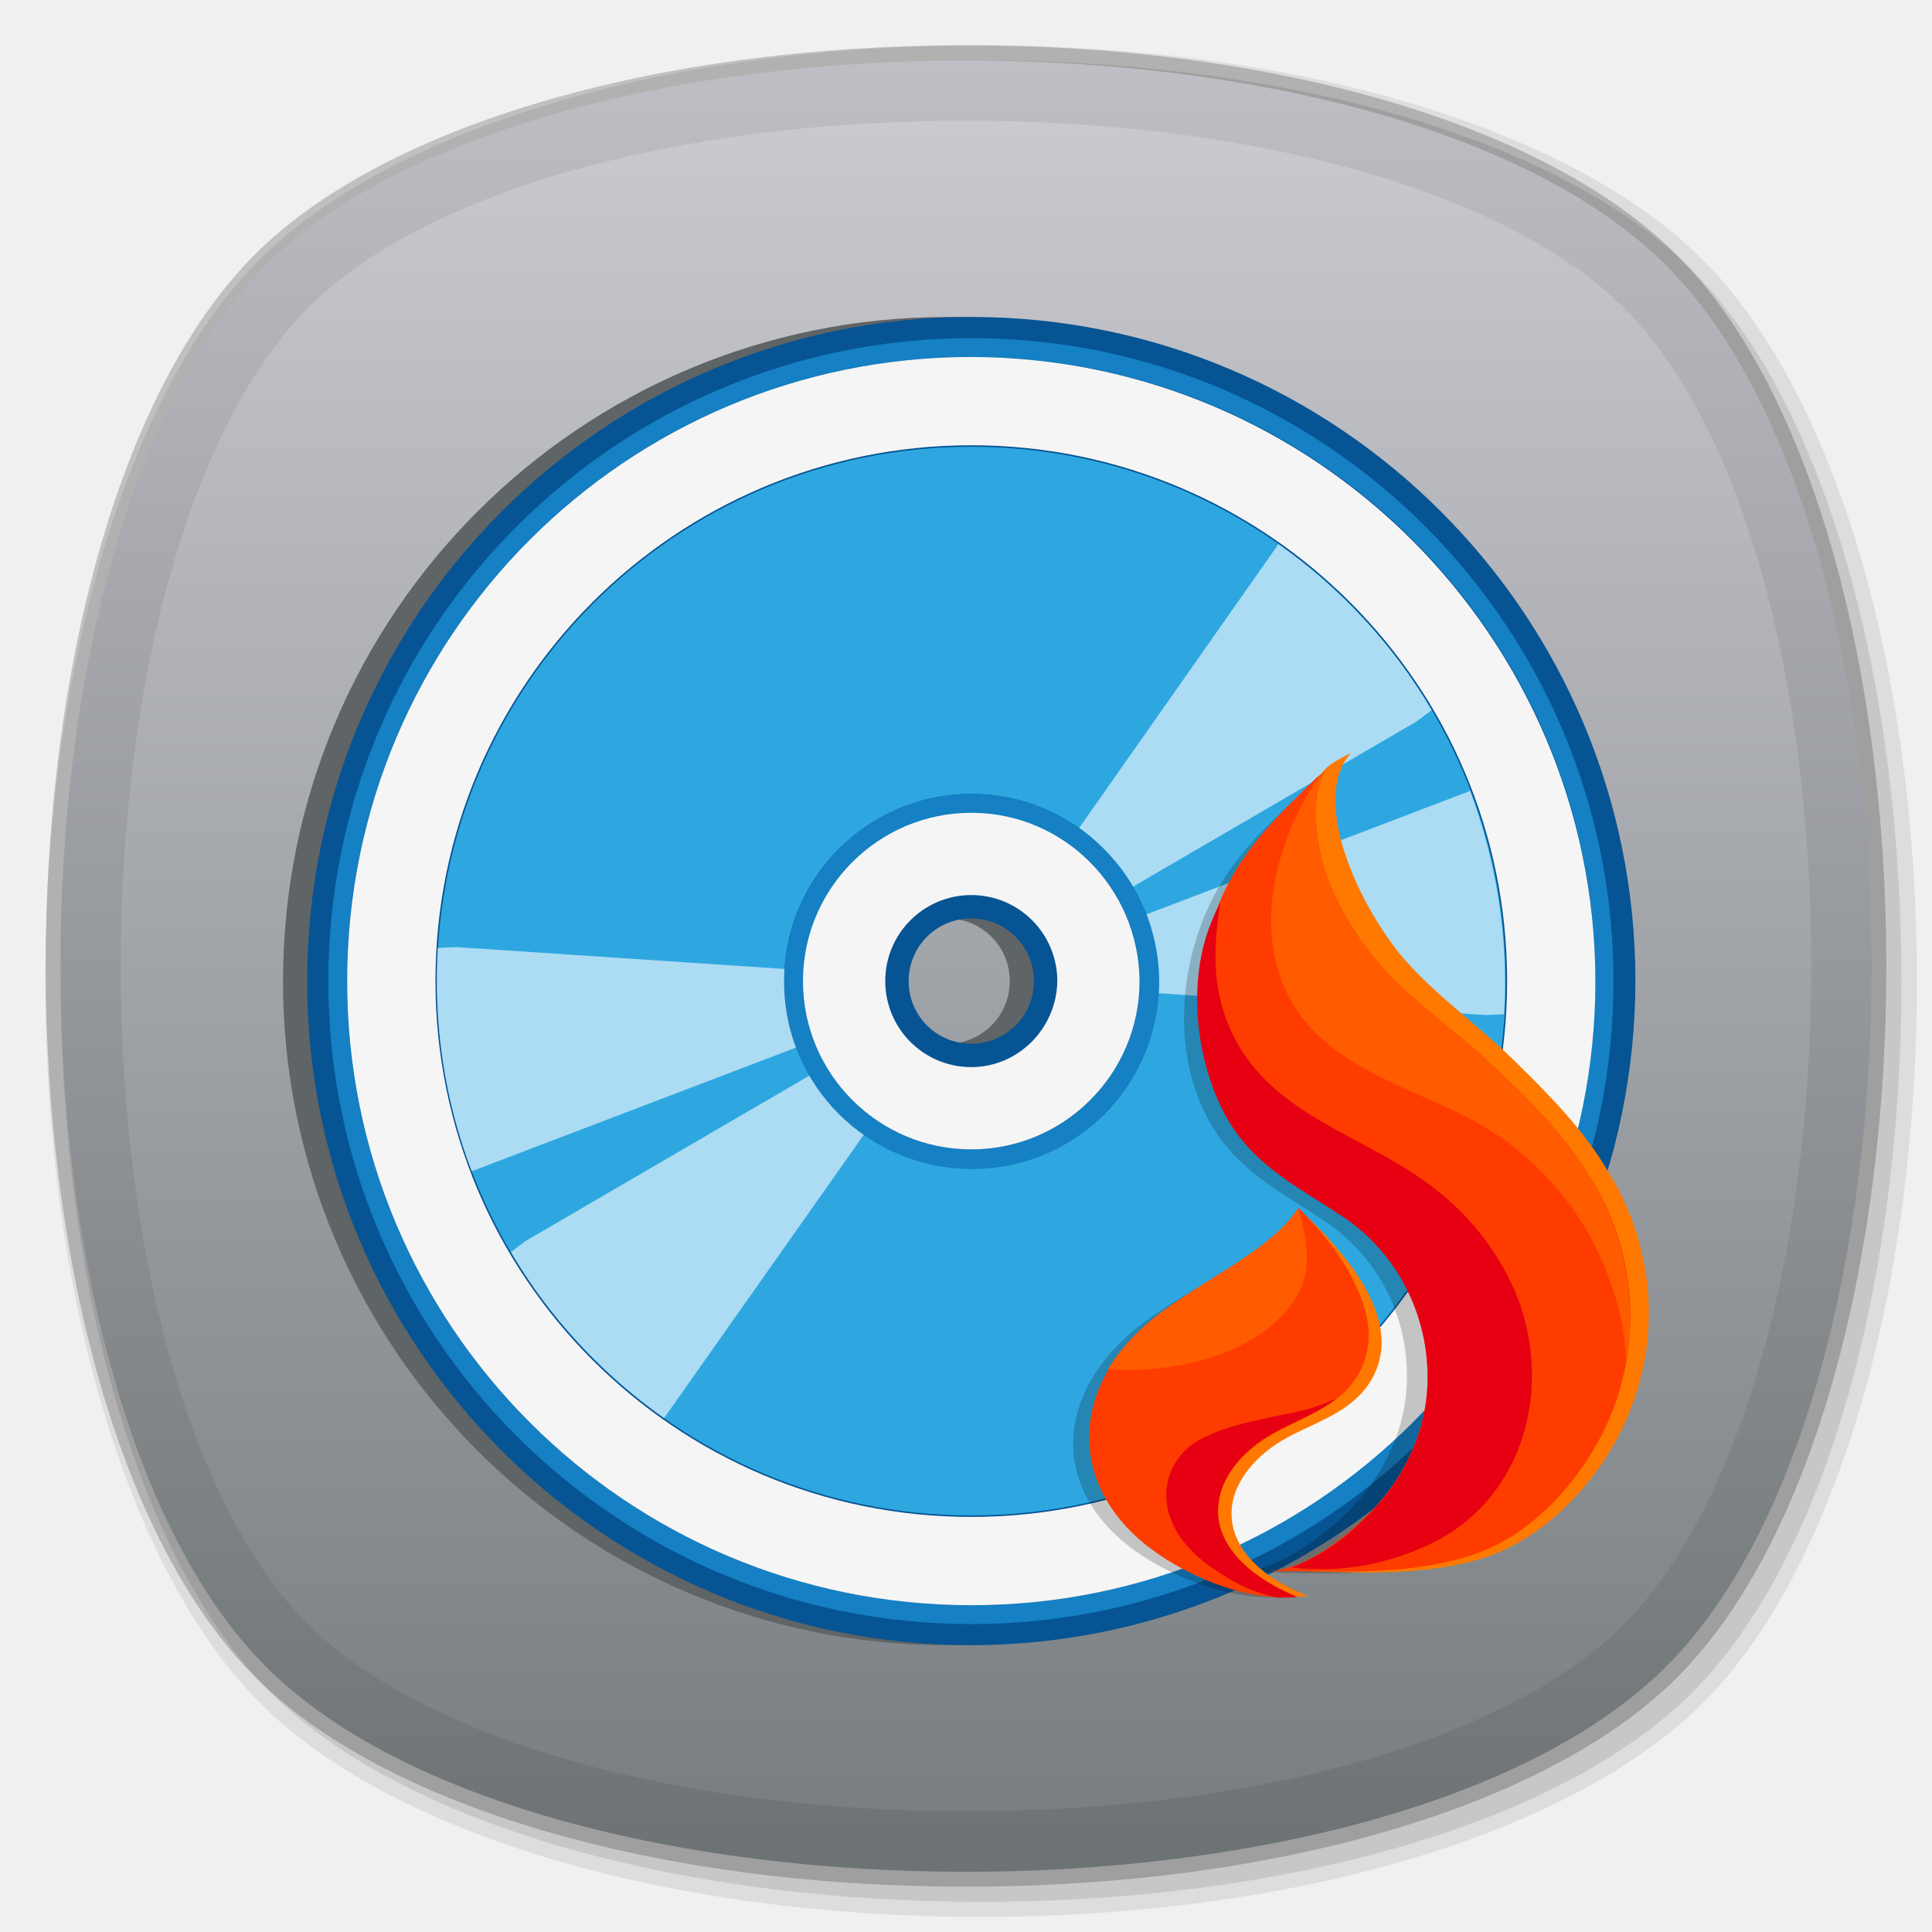
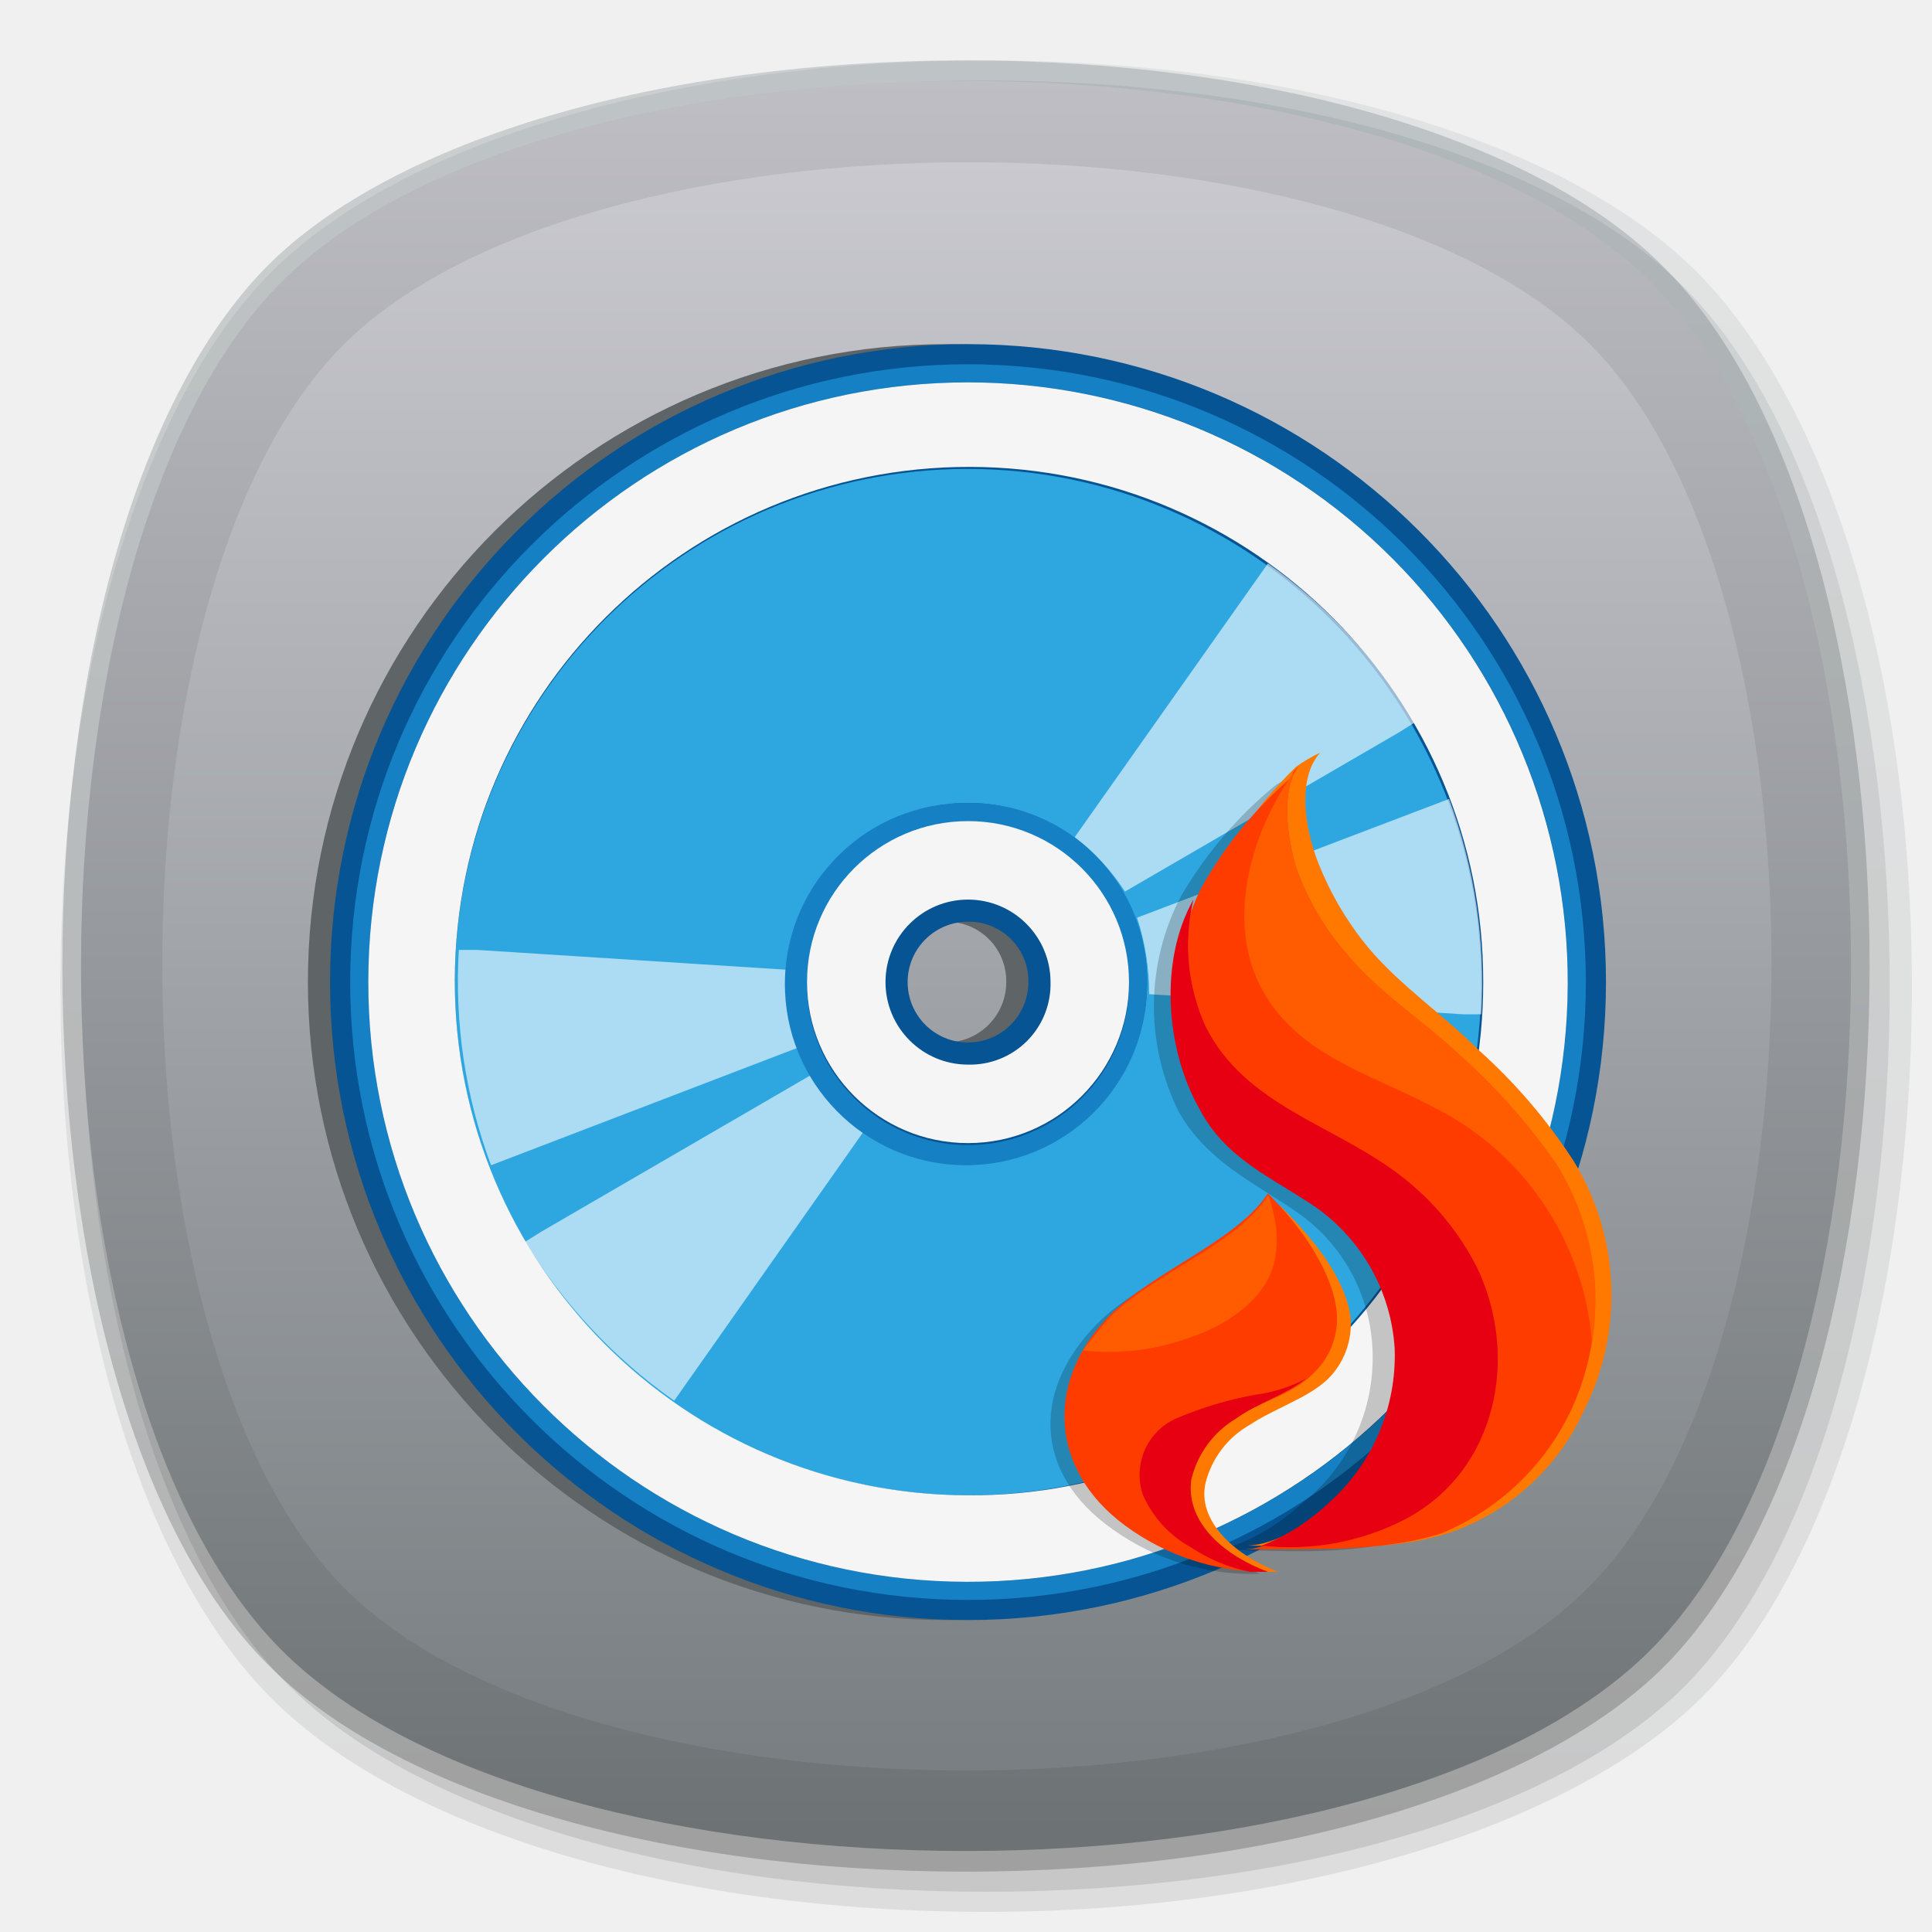
- <svg xmlns="http://www.w3.org/2000/svg" xmlns:xlink="http://www.w3.org/1999/xlink" version="1.0" id="图层_1" x="0px" y="0px" width="256px" height="256px" viewBox="0 0 256 256" enable-background="new 0 0 256 256" xml:space="preserve">
-   <g id="底板_复制">
-     <g id="中灰色">
-       <g id="_256">
-         <g opacity="8.000000e-02">
-           <path d="M130,254c-41.5,0-78.2-10.9-95.6-28.4S6,171.5,6,130s10.9-78.2,28.4-95.6S88.5,6,130,6s78.1,10.9,95.6,28.4      S254,88.5,254,130s-10.9,78.2-28.3,95.6S171.5,254,130,254z" />
-         </g>
-         <g opacity="0.1">
-           <path d="M130,252c-41,0-77.1-10.6-94.2-27.8c-37-37-37-151.5,0-188.5C52.9,18.6,89,8,130,8s77.1,10.6,94.2,27.8      c37,37,37,151.5,0,188.5C207.1,241.4,171,252,130,252z" />
-         </g>
-         <g opacity="0.2">
-           <path d="M128,250c-41,0-77.1-10.6-94.2-27.8c-37-37-37-151.5,0-188.5C50.9,16.6,87,6,128,6s77.1,10.6,94.2,27.8      c37,37,37,151.5,0,188.5C205.1,239.4,169,250,128,250z" />
-         </g>
-         <g id="_256-2">
-           <linearGradient id="SVGID_1_" gradientUnits="userSpaceOnUse" x1="128" y1="-3986.025" x2="128" y2="-3746.013" gradientTransform="matrix(1 0 0 -1 0 -3738.001)">
-             <stop offset="1.000000e-02" style="stop-color:#6D7375" />
-             <stop offset="1" style="stop-color:#BEBEC4" />
-           </linearGradient>
-           <path fill="url(#SVGID_1_)" d="M220.8,220.8c-36.3,36.3-149.4,36.3-185.6,0s-36.3-149.4,0-185.6s149.4-36.3,185.6,0      S257.1,184.6,220.8,220.8z" />
-         </g>
-         <linearGradient id="SVGID_2_" gradientUnits="userSpaceOnUse" x1="128" y1="-3978" x2="128" y2="-3754" gradientTransform="matrix(1 0 0 -1 0 -3738.001)">
-           <stop offset="1.000000e-02" style="stop-color:#797F82" />
-           <stop offset="1" style="stop-color:#C9C9CF" />
-         </linearGradient>
-         <path fill="url(#SVGID_2_)" d="M128,240c-38.4,0-71.8-9.5-87.2-24.8S16,166.4,16,128s9.5-71.8,24.8-87.2S89.6,16,128,16     s71.8,9.5,87.2,24.8S240,89.6,240,128s-9.5,71.8-24.8,87.2S166.4,240,128,240z" />
-       </g>
+ <svg xmlns="http://www.w3.org/2000/svg" xmlns:xlink="http://www.w3.org/1999/xlink" id="图层_1" data-name="图层 1" viewBox="0 0 96 96">
+   <defs>
+     <style>.cls-1,.cls-16{opacity:0.2;}.cls-2{fill:url(#未命名的渐变);}.cls-3{opacity:0.08;}.cls-4{fill:url(#未命名的渐变_2);}.cls-5{opacity:0.1;}.cls-6{fill:url(#未命名的渐变_3);}.cls-7{fill:url(#未命名的渐变_4);}.cls-8{fill:url(#未命名的渐变_5);}.cls-9{fill:#5f6466;}.cls-10{fill:#065493;}.cls-11{fill:#1580c3;}.cls-12{fill:#2ea7e0;}.cls-13{opacity:0.6;}.cls-14{fill:#fff;}.cls-15{fill:#f6f5f5;}.cls-16{isolation:isolate;}.cls-17{fill:#ff7900;}.cls-18{fill:#ff3c00;}.cls-19{fill:#e60012;}.cls-20{fill:#ff5b00;}</style>
+     <linearGradient id="未命名的渐变" x1="48" y1="-4151" x2="48" y2="-4061" gradientTransform="matrix(1, 0, 0, -1, 0, -4058)" gradientUnits="userSpaceOnUse">
+       <stop offset="0" />
+       <stop offset="1" stop-color="#34484f" />
+     </linearGradient>
+     <linearGradient id="未命名的渐变_2" x1="49" y1="-4153" x2="49" y2="-4061" xlink:href="#未命名的渐变" />
+     <linearGradient id="未命名的渐变_3" x1="49" y1="-4152" x2="49" y2="-4062" xlink:href="#未命名的渐变" />
+     <linearGradient id="未命名的渐变_4" x1="48" y1="-4149.98" x2="48" y2="-4062.03" gradientTransform="matrix(1, 0, 0, -1, 0, -4058)" gradientUnits="userSpaceOnUse">
+       <stop offset="0.01" stop-color="#6d7375" />
+       <stop offset="1" stop-color="#bebec4" />
+     </linearGradient>
+     <linearGradient id="未命名的渐变_5" x1="48.04" y1="-4145.98" x2="48.04" y2="-4066.06" gradientTransform="matrix(1, 0, 0, -1, 0, -4058)" gradientUnits="userSpaceOnUse">
+       <stop offset="0.01" stop-color="#797f82" />
+       <stop offset="1" stop-color="#c9c9cf" />
+     </linearGradient>
+   </defs>
+   <g id="_96" data-name=" 96">
+     <g class="cls-1">
+       <path class="cls-2" d="M48,93c-15.1,0-28.4-3.9-34.7-10.3C-.3,69.1-.3,26.9,13.3,13.2,19.6,6.9,32.9,3,48,3S76.4,6.9,82.7,13.3c13.6,13.6,13.6,55.8,0,69.5C76.4,89.1,63.1,93,48,93Z" />
+     </g>
+     <g class="cls-3">
+       <path class="cls-4" d="M49,95c-15.3,0-28.9-4-35.5-10.6S3,64.4,3,49,7,20,13.5,13.5,33.7,3,49,3,77.9,7,84.4,13.6,95,33.6,95,49,91,78,84.5,84.4,64.3,95,49,95Z" />
+     </g>
+     <g class="cls-5">
+       <path class="cls-6" d="M49,94c-15.1,0-28.4-3.9-34.7-10.3C.7,70.1.7,27.9,14.3,14.2,20.6,7.9,33.9,4,49,4S77.4,7.9,83.7,14.3c13.6,13.6,13.6,55.8,0,69.5C77.4,90.1,64.1,94,49,94Z" />
+     </g>
+     <g id="_512" data-name=" 512">
+       <path class="cls-7" d="M82,82C68.7,95.3,27.3,95.3,14,82S.7,27.3,14,14,68.7.7,82,14,95.3,68.7,82,82Z" />
+     </g>
+     <g id="_512-2" data-name=" 512-2">
+       <path class="cls-8" d="M78.9,78.9C66.9,91,29.1,91,17.1,78.9S5,29.1,17.1,17.1,66.9,5,79,17.1,91,66.9,78.9,78.9Z" />
    </g>
  </g>
  <g id="刻录">
-     <path fill="#5F6466" d="M125.5,218c-48.6,0-88-39.4-88-88s39.4-88,88-88s88,39.4,88,88l0,0C213.4,178.6,174,217.9,125.5,218    M125.5,121.7c-4.6,0-8.3,3.7-8.3,8.3s3.7,8.3,8.3,8.3s8.3-3.7,8.3-8.3l0,0C133.8,125.4,130.1,121.7,125.5,121.7" />
-     <path fill="#065493" d="M128.7,218c-48.6,0-88-39.4-88-88s39.4-88,88-88s88,39.4,88,88C216.6,178.6,177.2,217.9,128.7,218    M128.7,121.7c-4.6,0-8.3,3.7-8.3,8.3s3.7,8.3,8.3,8.3s8.3-3.7,8.3-8.3l0,0C137,125.4,133.3,121.7,128.7,121.7" />
-     <path fill="#1580C3" d="M128.7,44.8c-47,0-85.2,38.1-85.2,85.2s38.1,85.2,85.2,85.2c47,0,85.1-38.1,85.1-85.2   C213.8,83,175.7,44.8,128.7,44.8L128.7,44.8 M128.7,212.7C83,212.7,46,175.7,46,130s37-82.7,82.7-82.7s82.7,37,82.7,82.7   C211.3,175.6,174.3,212.6,128.7,212.7" />
-     <g>
-       <g>
-         <g>
-           <defs>
-             <path id="SVGID_3_" d="M103.9,130c0-13.7,11.1-24.8,24.8-24.8s24.8,11.1,24.8,24.8s-11.1,24.8-24.8,24.8S103.9,143.7,103.9,130        M57.9,130c0,39.1,31.7,70.8,70.8,70.8s70.8-31.7,70.8-70.8s-31.7-70.8-70.8-70.8l0,0C89.6,59.2,57.9,90.9,57.9,130" />
-           </defs>
-           <clipPath id="SVGID_4_">
-             <use xlink:href="#SVGID_3_" overflow="visible" />
-           </clipPath>
-           <g clip-path="url(#SVGID_4_)">
-             <rect x="57.9" y="59.2" fill="#2EA7E0" width="141.6" height="141.6" />
-           </g>
-         </g>
-       </g>
+     <path class="cls-9" d="M47,80.5A31.7,31.7,0,1,1,78.7,48.8h0A31.71,31.71,0,0,1,47,80.5m0-34.7a3,3,0,1,0,3,3,2.95,2.95,0,0,0-3-3" />
+     <path class="cls-10" d="M48.1,80.5A31.7,31.7,0,1,1,79.8,48.8h0A31.71,31.71,0,0,1,48.1,80.5m0-34.7a3,3,0,1,0,3,3,2.95,2.95,0,0,0-3-3" />
+     <path class="cls-11" d="M48.1,18.1A30.7,30.7,0,1,0,78.8,48.8h0A30.71,30.71,0,0,0,48.1,18.1h0m0,60.5A29.8,29.8,0,1,1,77.9,48.8h0A29.75,29.75,0,0,1,48.1,78.6" />
+     <path class="cls-12" d="M48.1,23.3A25.5,25.5,0,1,0,73.6,48.8,25.54,25.54,0,0,0,48.1,23.3Zm0,34.4A8.9,8.9,0,1,1,57,48.8,8.92,8.92,0,0,1,48.1,57.7Z" />
+     <g class="cls-13">
+       <path class="cls-14" d="M57.1,49.4l15.6,1h.9A26.07,26.07,0,0,0,72,39.7L56.5,45.6a12.09,12.09,0,0,1,.6,3.8" />
+       <path class="cls-14" d="M39.3,48.2l-15.6-1h-.9a26.07,26.07,0,0,0,1.6,10.7L39.8,52a9.72,9.72,0,0,1-.5-3.8" />
    </g>
-     <g opacity="0.6">
-       <path fill="#FFFFFF" d="M153.4,131.6l43.4,2.9l2.5-0.1c0.6-10.1-1-20.2-4.5-29.6l-43,16.4C153.1,124.5,153.6,128.1,153.4,131.6" />
-       <path fill="#FFFFFF" d="M104,128.4l-43.5-2.9l-2.5,0.1c-0.6,10.1,0.9,20.2,4.5,29.6l43-16.4C104.3,135.5,103.8,131.9,104,128.4" />
+     <g class="cls-13">
+       <path class="cls-14" d="M55.9,44.3l13.6-7.9.8-.5A26.22,26.22,0,0,0,63,28L53.4,41.6a10.85,10.85,0,0,1,2.5,2.7" />
+       <path class="cls-14" d="M40.5,53.3,26.9,61.2l-.8.5a26.55,26.55,0,0,0,7.4,7.9L43,56.1a9.52,9.52,0,0,1-2.5-2.8" />
    </g>
-     <g opacity="0.6">
-       <path fill="#FFFFFF" d="M150.1,117.5l37.6-21.9l2-1.5c-5.1-8.7-12.1-16.2-20.3-22L143,109.7C145.9,111.8,148.3,114.5,150.1,117.5" />
-       <path fill="#FFFFFF" d="M107.3,142.5l-37.6,21.9l-2,1.5c5.1,8.7,12.1,16.2,20.3,22l26.5-37.6C111.6,148.2,109.1,145.5,107.3,142.5    " />
-     </g>
-     <path fill="#F6F5F5" d="M128.7,47.3C83,47.3,46,84.3,46,130s37,82.7,82.7,82.7s82.7-37,82.7-82.7C211.3,84.4,174.3,47.4,128.7,47.3    M128.7,201c-39.2,0-71-31.8-71-71s31.8-71,71-71s71,31.8,71,71S167.9,201,128.7,201" />
-     <path fill="#1580C3" d="M128.7,105.2c-13.7,0-24.8,11.1-24.8,24.9c0,13.7,11.1,24.8,24.9,24.8s24.8-11.1,24.8-24.9   C153.5,116.3,142.4,105.2,128.7,105.2 M128.7,152.3c-12.3,0-22.2-10-22.2-22.3s10-22.2,22.3-22.2s22.2,10,22.2,22.3   C151,142.3,141,152.3,128.7,152.3" />
-     <path fill="#F6F5F5" d="M128.7,107.7c-12.3,0-22.3,10-22.3,22.3s10,22.3,22.3,22.3s22.3-10,22.3-22.3   C150.9,117.7,141,107.7,128.7,107.7 M128.7,141.4c-6.3,0-11.4-5.1-11.4-11.4s5.1-11.4,11.4-11.4s11.4,5.1,11.4,11.4   C140,136.3,134.9,141.4,128.7,141.4" />
-     <path opacity="0.2" enable-background="new    " d="M170.7,211.6c-7.5,0.7-15.6-2.8-20-5.9c-10.9-7.6-11.3-19.6-1.3-28.7   c6.4-5.8,17.8-9.9,22.2-16.4c4.6,4.4,8.8,9.9,9.4,15.4c0.4,3.4-1,6.8-3.7,9c-3,2.6-7.6,3.9-11.1,6.2s-5.8,5.2-6.3,8.2   C159,204.7,163.8,209.1,170.7,211.6z" />
-     <path opacity="0.2" enable-background="new    " d="M174.7,102.8c-2.7,3.4-1.8,9.9-0.6,13.6c1.4,4.4,3.8,8.5,6.9,12   c4.4,5.2,10.1,8.9,14.9,13.6s9.4,9.1,12.8,14.8c6.3,10.1,6.8,22.6,1.3,33.2c-3.7,7.2-10.4,14.1-18.4,16.6   c-8.9,2.7-18.3,1.7-27.4,1.7c4.3,0,9.4-3.6,12.6-6.3c6.2-5.3,10-12.7,9.6-20.8c-0.3-7.6-4.1-14.6-10.3-19   c-6-4.1-12.1-6.9-15.8-13.5c-5-8.9-4.2-20.6,0.4-29.7c3.1-6.1,8-10.4,13-15C174,103.7,174.4,103.3,174.7,102.8z" />
-     <path fill="#FF7900" d="M173.4,211.5c-7,0.6-14.6-3-18.8-6c-10.3-7.5-10.8-19.2-1.4-28.1c5.9-5.6,16.3-9.5,20.4-15.8   c4.4,4.3,8.8,9.7,9.4,15.1c0.4,3.3-0.9,6.5-3.4,8.7c-2.8,2.6-7.2,3.8-10.4,5.9s-5.4,5-5.9,7.9C162.4,204.5,166.8,209,173.4,211.5z" />
-     <path fill="#FF7900" d="M179,99.8c-2.8,3-2.5,8.7-0.5,14.1c1.6,4.5,4,8.7,6.9,12.4c4.4,5.3,10.1,9.2,15,14s9.5,9.4,12.9,15.3   c6.3,10.3,6.9,23.2,1.5,34c-3.6,7.3-10.4,14.4-18.4,16.9c-8.9,2.7-18.3,1.7-27.4,1.6c4.3,0,9.4-3.6,12.6-6.4   c6.2-5.4,9.9-13,9.5-21.3c-0.3-7.8-4.2-15-10.5-19.6c-6.1-4.3-12.2-7.2-15.9-13.9c-5-9.2-4.4-21.2,0.2-30.4   c3.1-6.3,6.3-9.8,10.9-14.8C176.8,100.9,177.9,100.3,179,99.8z" />
-     <path fill="#FF3C00" d="M171.7,211.6c-7.1,0.6-14.8-3.1-19.1-6.3c-10.5-7.8-11-19.9-1.6-29c6-5.8,16.9-9.8,21.1-16.2   c4.5,4.5,8.5,10.1,9.2,15.6c0.4,3.4-0.9,6.7-3.4,9c-2.8,2.6-7.2,3.9-10.5,6.1s-5.5,5.2-5.9,8.2   C160.5,204.3,165.1,208.9,171.7,211.6z" />
-     <path fill="#E60012" d="M159.3,190.6c3.2-1.7,7.2-2.4,10.9-3.2c2.4-0.4,4.7-1.1,6.9-2.1c-2.8,2.2-6.7,3.4-9.7,5.4   c-3.3,2.2-5.5,5.2-5.9,8.2c-0.9,5.4,3.8,10,10.4,12.7c-0.8,0.1-1.7,0.1-2.5,0.1c-2.8-0.5-5.5-1.7-7.8-3.3c-3.1-1.9-5.5-4.4-6.5-7.2   C153.5,197,155.4,192.5,159.3,190.6z" />
-     <path fill="#FF5B00" d="M151,176.3c6-5.8,16.8-9.8,21-16.2c0.2,0.6,0.4,1.2,0.5,1.8c0.6,2.5,1,5.1,0.3,7.6   c-1.2,4.3-5.8,8.2-11.8,10.2c-4.6,1.5-9.4,2.1-14.2,1.7C148,179.5,149.4,177.8,151,176.3z" />
-     <path fill="#FF3C00" d="M175.9,101.7c-2.5,3.5-1.5,10-0.3,13.7c1.5,4.4,3.9,8.5,7,12.1c4.5,5.2,10.1,8.9,15,13.5s9.5,9.1,13,14.8   c6.4,10,7.2,22.6,2.1,33.4c-3.5,7.3-9.9,14.4-17.8,16.9c-8.6,2.8-18,2-26.9,2.1c4.3-0.1,9.2-3.7,12.2-6.5c6-5.4,9.5-12.9,8.9-21.1   c-0.5-7.6-4.4-14.7-10.6-19.1c-6-4.1-12.1-6.8-15.9-13.4c-5.1-8.9-4.7-20.8-0.4-29.9c2.9-6.2,7.6-10.6,12.4-15.3   C175.2,102.6,175.6,102.2,175.9,101.7z" />
-     <path fill="#E60012" d="M161.7,119.7c-1,6-1.1,11.6,1.6,17.3c5.4,11.1,17.8,13.4,26.8,20.5c4.3,3.3,7.7,7.5,10.1,12.4   c5.8,12.1,2.6,27.6-9.7,34.2c-6,3.1-12.7,4.4-19.4,3.6c3.4-1.3,6.5-3.3,9.1-5.9c6-5.4,9.5-12.9,8.9-21.1   c-0.5-7.6-4.4-14.7-10.6-19.1c-6-4.1-12.1-6.8-15.9-13.4C158,140,157,128,161.7,119.7z" />
-     <path fill="#FF5B00" d="M175.9,101.7c-2.5,3.5-1.5,10-0.3,13.7c1.5,4.4,3.9,8.5,7,12.1c4.5,5.2,10.1,8.9,15,13.5s9.5,9.1,13,14.8   c4.5,7.3,6.3,15.9,4.9,24.4c-0.2-3.8-1-7.5-2.4-11.1c-3.4-9.2-10.2-16.8-19-21.2c-7.8-4-17.1-6.4-22.3-14.1   c-6.1-9.2-3.2-22,3.1-31.1C175.3,102.4,175.6,102.1,175.9,101.7z" />
+     <path class="cls-15" d="M48.1,19A29.8,29.8,0,1,0,77.9,48.9,29.81,29.81,0,0,0,48.1,19h0m0,55.3A25.55,25.55,0,1,1,73.7,48.8h0A25.44,25.44,0,0,1,48.1,74.3" />
+     <path class="cls-11" d="M48.1,39.9A9,9,0,1,0,57,49v-.1h0a8.82,8.82,0,0,0-8.9-9m0,17a8,8,0,1,1,8-8h0a8,8,0,0,1-8,8" />
+     <path class="cls-15" d="M48.1,40.8a8,8,0,1,0,8,8,8,8,0,0,0-8-8m0,12.1a4.1,4.1,0,1,1,4.1-4.1,4,4,0,0,1-4.1,4.1h0" />
+     <path class="cls-16" d="M62.6,78.2A11.87,11.87,0,0,1,55.3,76c-4-2.8-4.1-7.1-.5-10.5,2.3-2.1,6.5-3.6,8.1-6,1.7,1.6,3.2,3.6,3.4,5.6A4,4,0,0,1,65,68.4c-1.1,1-2.8,1.4-4.1,2.3a4.69,4.69,0,0,0-2.3,3C58.3,75.6,60.1,77.2,62.6,78.2Z" />
+     <path class="cls-16" d="M64,38.5c-1,1.3-.6,3.6-.2,5a12.87,12.87,0,0,0,2.5,4.4c1.6,1.9,3.7,3.2,5.4,5a26.82,26.82,0,0,1,4.7,5.4,12.64,12.64,0,0,1-6.3,18.1c-3.2,1-6.7.6-10,.6,1.6,0,3.5-1.3,4.6-2.3a9.2,9.2,0,0,0,3.5-7.6,8.72,8.72,0,0,0-3.8-6.9c-2.2-1.5-4.4-2.5-5.8-4.9a11.77,11.77,0,0,1,.1-10.8A20.52,20.52,0,0,1,63.4,39C63.8,38.8,63.9,38.7,64,38.5Z" />
+     <path class="cls-17" d="M63.5,78.1a10.74,10.74,0,0,1-6.9-2.2c-3.8-2.7-3.9-7-.5-10.2,2.2-2,6-3.5,7.5-5.8,1.6,1.6,3.2,3.5,3.5,5.5a3.82,3.82,0,0,1-1.2,3.2c-1,.9-2.6,1.4-3.8,2.2a4.6,4.6,0,0,0-2.2,2.9C59.5,75.5,61.2,77.2,63.5,78.1Z" />
+     <path class="cls-17" d="M65.6,37.4c-1,1.1-.9,3.2-.2,5.2A15.55,15.55,0,0,0,68,47.1c1.6,1.9,3.7,3.3,5.5,5.1a27.38,27.38,0,0,1,4.7,5.5,12.73,12.73,0,0,1,.5,12.4,11.39,11.39,0,0,1-6.8,6.1c-3.2,1-6.7.6-10,.6,1.6,0,3.4-1.3,4.6-2.3a9.57,9.57,0,0,0,3.4-7.7,9.1,9.1,0,0,0-3.8-7.1c-2.2-1.5-4.5-2.6-5.8-5.1a12.39,12.39,0,0,1,.1-11.1,21,21,0,0,1,4-5.4A7.46,7.46,0,0,1,65.6,37.4Z" />
+     <path class="cls-18" d="M62.9,78.1a11.74,11.74,0,0,1-7-2.3c-3.8-2.8-4-7.3-.6-10.6,2.2-2.1,6.2-3.6,7.7-5.9,1.6,1.6,3.1,3.7,3.4,5.7a3.73,3.73,0,0,1-1.2,3.3c-1,1-2.7,1.4-3.9,2.2a4.8,4.8,0,0,0-2.2,3C58.8,75.5,60.5,77.2,62.9,78.1Z" />
+     <path class="cls-19" d="M58.4,70.5a18.45,18.45,0,0,1,4-1.2,7.32,7.32,0,0,0,2.5-.8c-1,.8-2.4,1.2-3.5,2a4.8,4.8,0,0,0-2.2,3c-.3,2,1.4,3.7,3.8,4.6h-.9a8.13,8.13,0,0,1-2.9-1.2,5.5,5.5,0,0,1-2.4-2.6A3.07,3.07,0,0,1,58.4,70.5Z" />
+     <path class="cls-20" d="M55.3,65.3c2.2-2.1,6.2-3.5,7.7-5.9a1.42,1.42,0,0,1,.2.6,5.33,5.33,0,0,1,.1,2.8c-.4,1.6-2.1,3-4.3,3.7a11.48,11.48,0,0,1-5.2.6C54.3,66.5,54.8,65.8,55.3,65.3Z" />
+     <path class="cls-18" d="M64.5,38.1c-.9,1.3-.5,3.6-.1,5A13.14,13.14,0,0,0,67,47.5c1.6,1.9,3.7,3.2,5.5,4.9a30.92,30.92,0,0,1,4.8,5.4A12.91,12.91,0,0,1,78.1,70a12.31,12.31,0,0,1-6.5,6.2c-3.2,1-6.6.7-9.9.8,1.6,0,3.4-1.4,4.5-2.4a9.66,9.66,0,0,0,3.3-7.7,9.3,9.3,0,0,0-3.9-7c-2.2-1.5-4.5-2.4-5.8-4.9a12,12,0,0,1-.1-10.9,20.09,20.09,0,0,1,4.5-5.5C64.2,38.4,64.3,38.3,64.5,38.1Z" />
+     <path class="cls-19" d="M59.3,44.7a9.78,9.78,0,0,0,.6,6.3c2,4,6.5,4.9,9.8,7.5A13.34,13.34,0,0,1,73.4,63c2.1,4.4,1,10.1-3.6,12.5a12.4,12.4,0,0,1-7.1,1.3A10.32,10.32,0,0,0,66,74.7,9.8,9.8,0,0,0,69.3,67a9.3,9.3,0,0,0-3.9-7c-2.2-1.5-4.5-2.4-5.8-4.9C57.9,52.1,57.6,47.7,59.3,44.7Z" />
+     <path class="cls-20" d="M64.5,38.1c-.9,1.3-.5,3.6-.1,5A13.14,13.14,0,0,0,67,47.5c1.6,1.9,3.7,3.2,5.5,4.9a30.92,30.92,0,0,1,4.8,5.4,12.61,12.61,0,0,1,1.8,8.9,13.67,13.67,0,0,0-.9-4,14.29,14.29,0,0,0-7-7.7c-2.8-1.5-6.2-2.4-8.1-5.2-2.3-3.3-1.2-8,1.1-11.3A1.38,1.38,0,0,0,64.5,38.1Z" />
  </g>
</svg>
